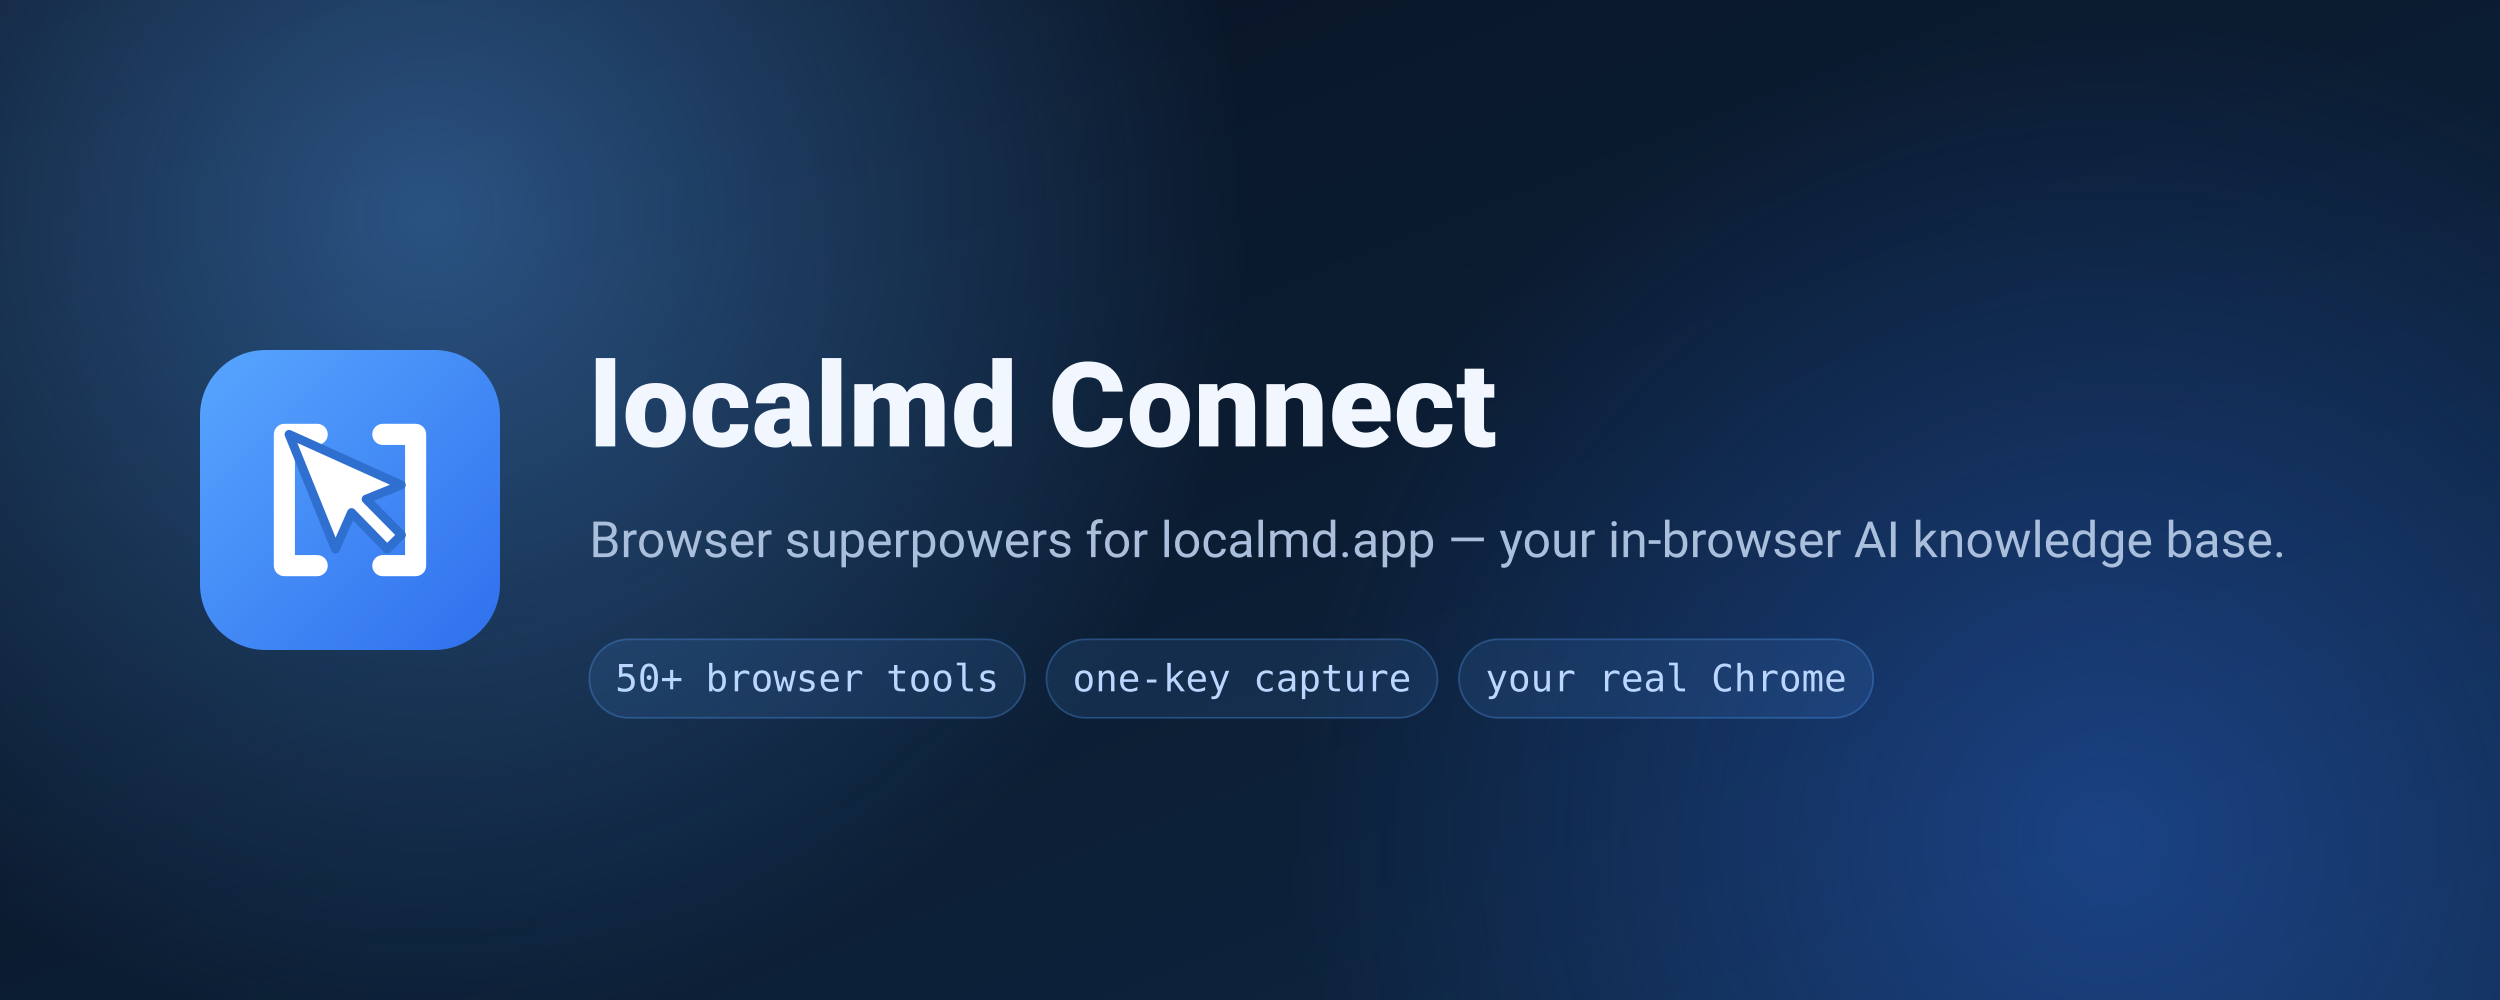
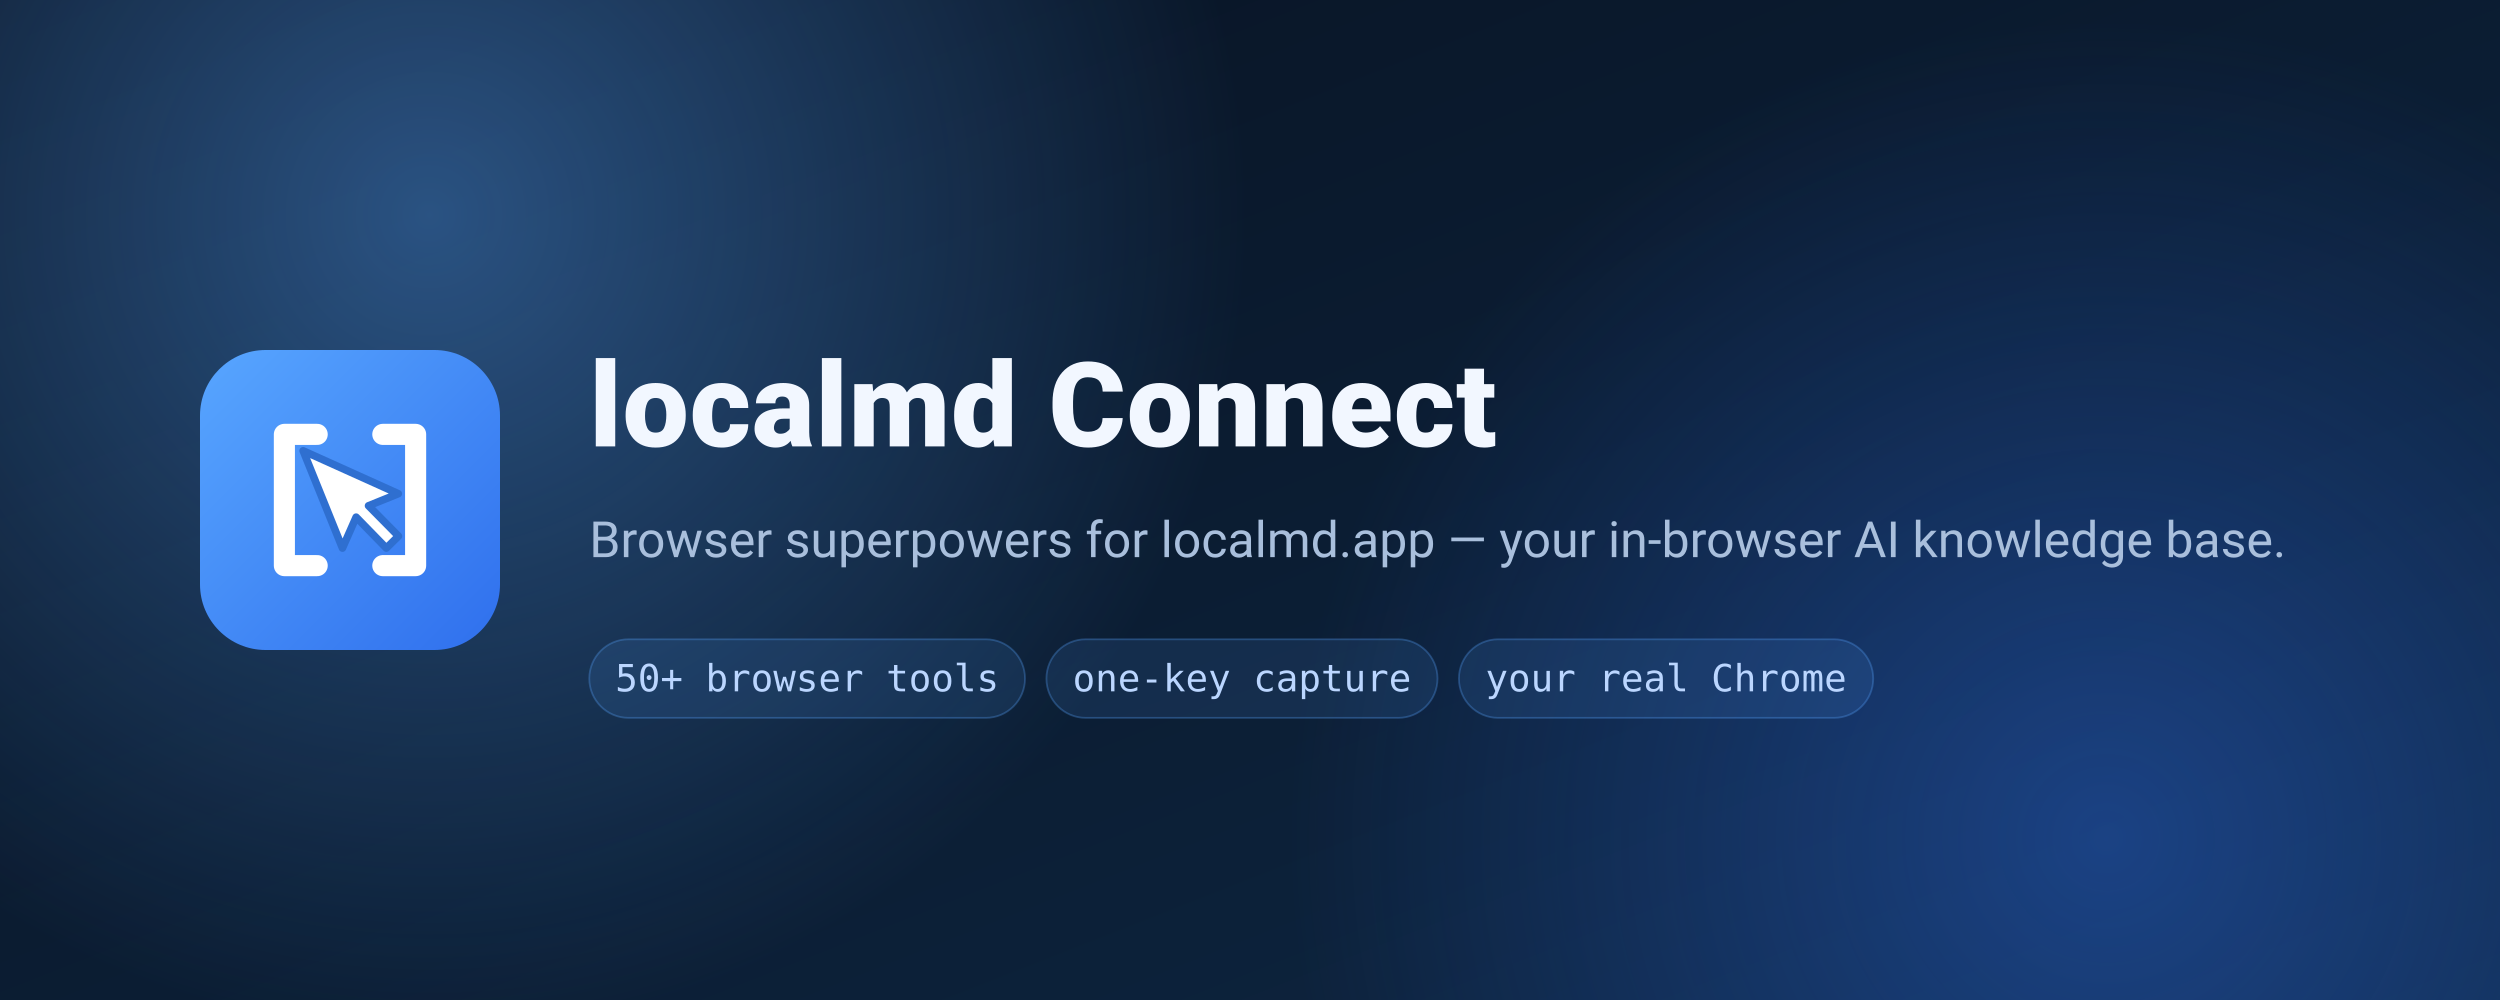
<svg xmlns="http://www.w3.org/2000/svg" width="1400" height="560" viewBox="0 0 1400 560">
  <defs>
    <linearGradient id="bg" x1="0" y1="0" x2="1" y2="1">
      <stop offset="0" stop-color="#081221" />
      <stop offset="1" stop-color="#0E2743" />
    </linearGradient>
    <linearGradient id="brand" x1="0" y1="0" x2="1" y2="1">
      <stop offset="0" stop-color="#58A6FF" />
      <stop offset="1" stop-color="#2F6FED" />
    </linearGradient>
    <radialGradient id="glowB" cx="0.5" cy="0.5" r="0.5">
      <stop offset="0" stop-color="#58A6FF" stop-opacity="0.42" />
      <stop offset="1" stop-color="#58A6FF" stop-opacity="0" />
    </radialGradient>
    <radialGradient id="glowD" cx="0.5" cy="0.5" r="0.5">
      <stop offset="0" stop-color="#2F6FED" stop-opacity="0.4" />
      <stop offset="1" stop-color="#2F6FED" stop-opacity="0" />
    </radialGradient>
  </defs>
  <rect width="1400" height="560" fill="url(#bg)" />
  <circle cx="240" cy="120" r="460" fill="url(#glowB)" />
  <circle cx="1180" cy="470" r="460" fill="url(#glowD)" />
  <g transform="translate(112 196) scale(1.3125)">
    <rect width="128" height="128" rx="28" fill="url(#brand)" />
    <g fill="none" stroke="#fff" stroke-width="9" stroke-linecap="round" stroke-linejoin="round">
      <path d="M50 36H36v56h14" />
      <path d="M78 36h14v56H78" />
    </g>
-     <path d="M0 0 L0 16 L3.7 12.4 L6.2 18.5 L8.6 17.5 L6.1 11.5 L11 11.5 Z" transform="translate(38 36) rotate(-22) scale(3.3)" fill="#fff" stroke="#2f6fd0" stroke-width="1.15" stroke-linejoin="round" />
+     <path d="M0 0 L0 16 L3.7 12.4 L6.2 18.5 L8.6 17.5 L6.1 11.5 L11 11.5 Z" transform="translate(44 43) rotate(-22) scale(2.8)" fill="#fff" stroke="#2f6fd0" stroke-width="1.15" stroke-linejoin="round" />
  </g>
  <text x="330" y="250" font-family="-apple-system,'SF Pro Display','Segoe UI',Roboto,Helvetica,Arial,sans-serif" font-size="66" font-weight="800" fill="#F2F7FF" text-anchor="start" letter-spacing="0.5" opacity="1">localmd Connect</text>
  <text x="330" y="312" font-family="-apple-system,'SF Pro Display','Segoe UI',Roboto,Helvetica,Arial,sans-serif" font-size="28" font-weight="400" fill="#A9BFDC" text-anchor="start" letter-spacing="0" opacity="1">Browser superpowers for localmd.app — your in-browser AI knowledge base.</text>
  <g>
    <rect x="330" y="358" width="244" height="44" rx="22" fill="rgba(88,166,255,0.12)" stroke="rgba(88,166,255,0.30)" />
    <text x="452" y="387.14" font-family="ui-monospace,'SF Mono',Menlo,Consolas,monospace" font-size="21" font-weight="400" fill="#BBD6FF" text-anchor="middle" letter-spacing="0" opacity="1">50+ browser tools</text>
  </g>
  <g>
    <rect x="586" y="358" width="219" height="44" rx="22" fill="rgba(88,166,255,0.12)" stroke="rgba(88,166,255,0.30)" />
    <text x="695.5" y="387.14" font-family="ui-monospace,'SF Mono',Menlo,Consolas,monospace" font-size="21" font-weight="400" fill="#BBD6FF" text-anchor="middle" letter-spacing="0" opacity="1">one-key capture</text>
  </g>
  <g>
    <rect x="817" y="358" width="232" height="44" rx="22" fill="rgba(88,166,255,0.12)" stroke="rgba(88,166,255,0.30)" />
    <text x="933" y="387.14" font-family="ui-monospace,'SF Mono',Menlo,Consolas,monospace" font-size="21" font-weight="400" fill="#BBD6FF" text-anchor="middle" letter-spacing="0" opacity="1">your real Chrome</text>
  </g>
</svg>
